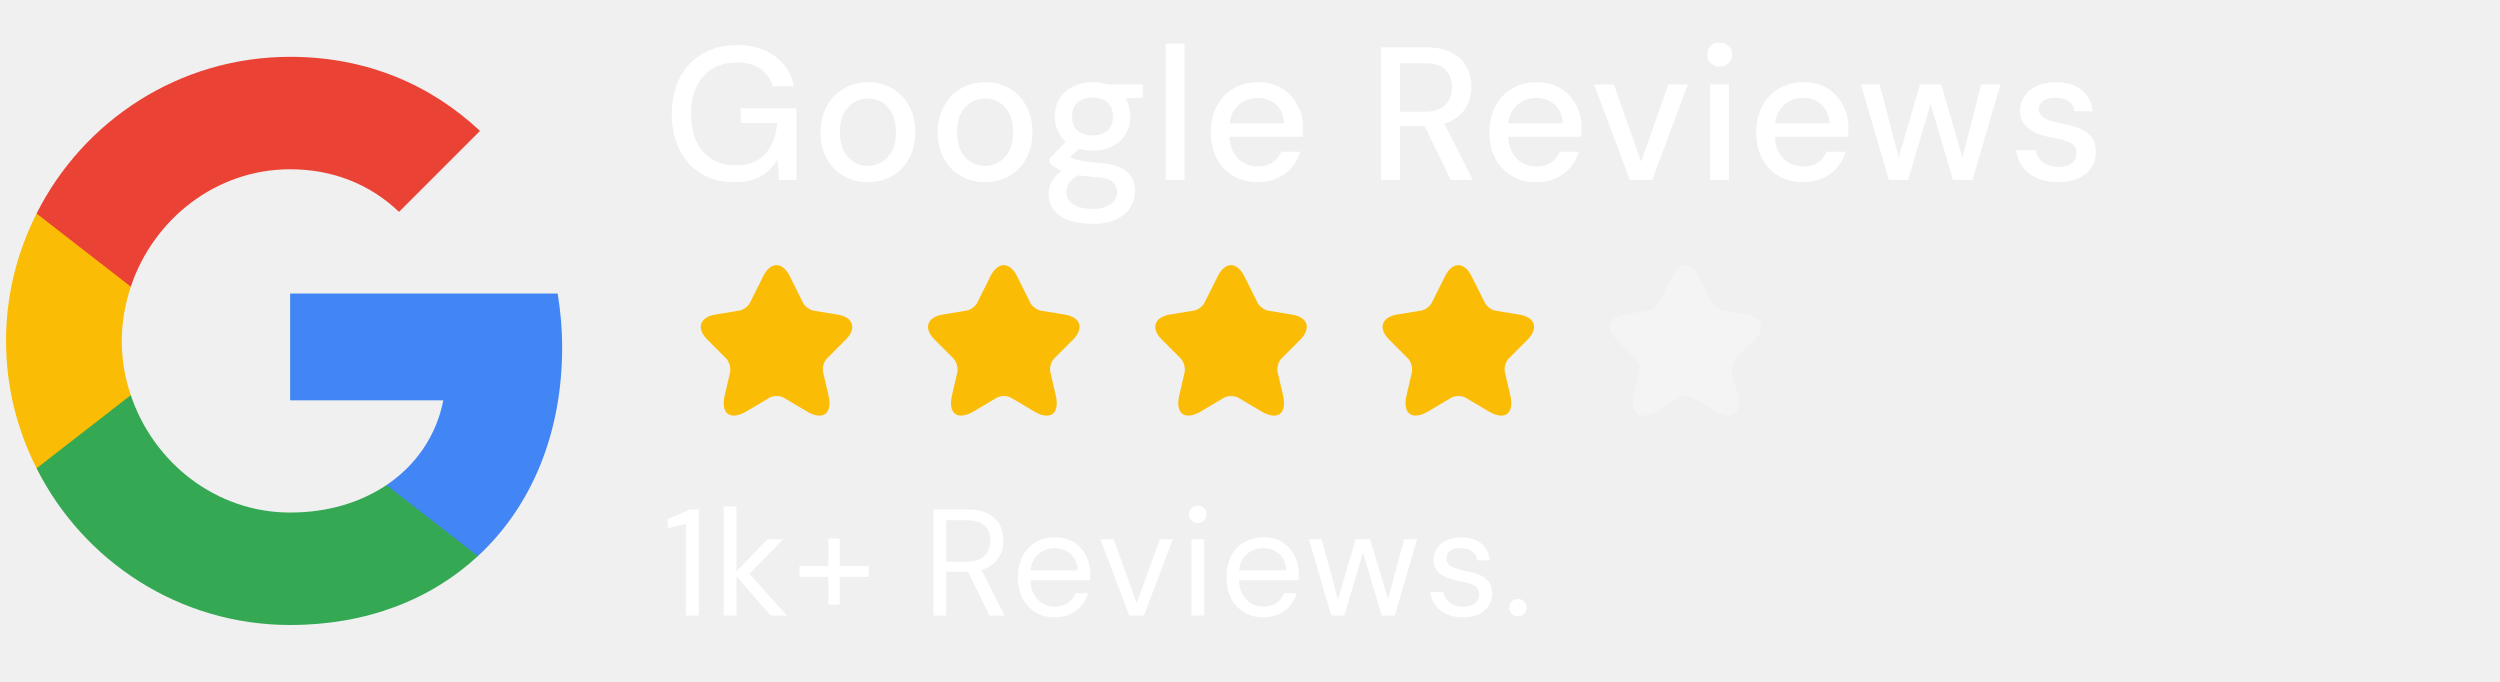
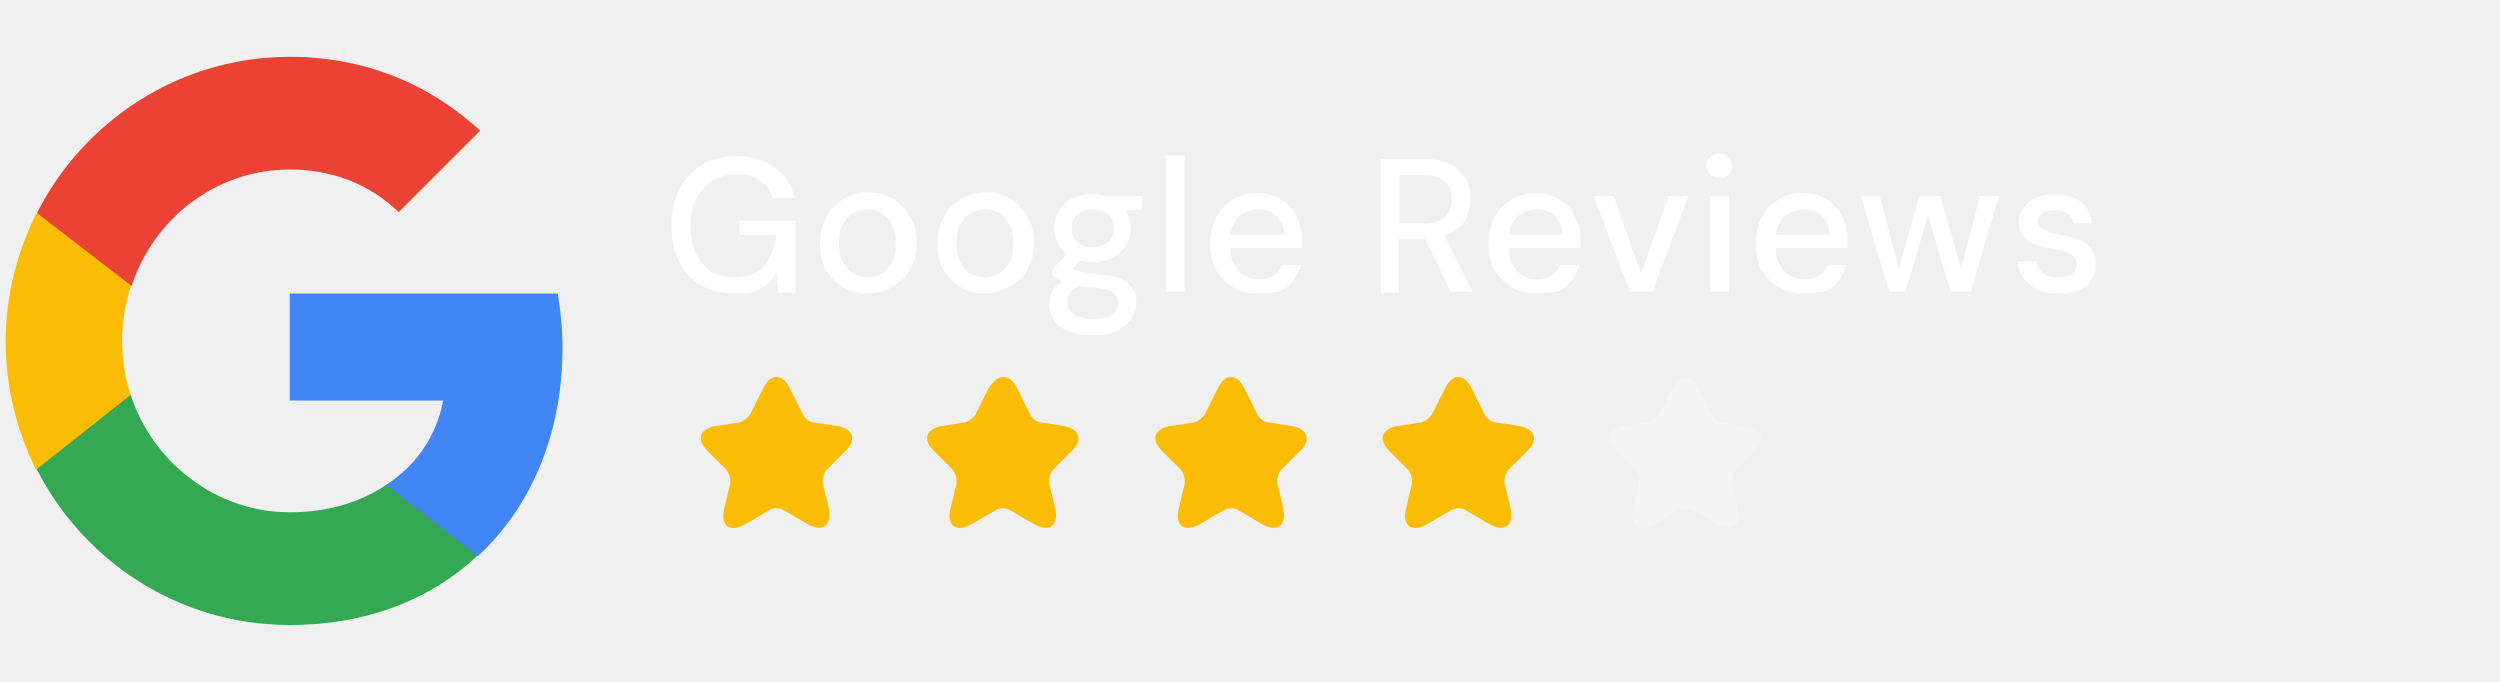
- <svg xmlns="http://www.w3.org/2000/svg" width="264" height="72" viewBox="0 0 264 72" fill="none">
-   <g clip-path="url(#clip0_10607_146)">
-     <path d="M59.363 36.675C59.363 34.7 59.188 32.825 58.888 31H30.638V42.275H46.813C46.088 45.975 43.963 49.1 40.813 51.225V58.725H50.463C56.113 53.5 59.363 45.8 59.363 36.675Z" fill="#4285F4" />
-     <path d="M30.638 66C38.738 66 45.513 63.3 50.463 58.725L40.813 51.225C38.113 53.025 34.688 54.125 30.638 54.125C22.813 54.125 16.188 48.85 13.813 41.725H3.863V49.45C8.788 59.25 18.913 66 30.638 66Z" fill="#34A853" />
-     <path d="M13.813 41.725C13.188 39.925 12.863 38 12.863 36C12.863 34 13.213 32.075 13.813 30.275V22.55H3.863C1.813 26.6 0.638 31.15 0.638 36C0.638 40.85 1.813 45.4 3.863 49.45L13.813 41.725Z" fill="#FBBC05" />
-     <path d="M30.638 17.875C35.063 17.875 39.013 19.4 42.138 22.375L50.688 13.825C45.513 8.975 38.738 6 30.638 6C18.913 6 8.788 12.75 3.863 22.55L13.813 30.275C16.188 23.15 22.813 17.875 30.638 17.875Z" fill="#EA4335" />
+ <svg xmlns="http://www.w3.org/2000/svg" xmlns:xlink="http://www.w3.org/1999/xlink" version="1.1" id="Layer_1" x="0px" y="0px" viewBox="0 0 264 72" style="enable-background:new 0 0 264 72;" xml:space="preserve">
+   <style type="text/css">
+ 	.st0{clip-path:url(#SVGID_2_);}
+ 	.st1{fill:#4285F4;}
+ 	.st2{fill:#34A853;}
+ 	.st3{fill:#FBBC05;}
+ 	.st4{fill:#EA4335;}
+ 	.st5{fill:#FFFFFF;}
+ 	.st6{opacity:0.3;fill:#FFFFFF;enable-background:new    ;}
+ </style>
+   <g>
+     <g>
+       <defs>
+         <rect id="SVGID_1_" y="6" width="60" height="60" />
+       </defs>
+       <clipPath id="SVGID_2_">
+         <use xlink:href="#SVGID_1_" style="overflow:visible;" />
+       </clipPath>
+       <g class="st0">
+         <path class="st1" d="M59.4,36.7c0-2-0.2-3.8-0.5-5.7H30.6v11.3h16.2c-0.7,3.7-2.8,6.8-6,8.9v7.5h9.7     C56.1,53.5,59.4,45.8,59.4,36.7z" />
+         <path class="st2" d="M30.6,66c8.1,0,14.9-2.7,19.8-7.3l-9.6-7.5c-2.7,1.8-6.1,2.9-10.2,2.9c-7.8,0-14.5-5.3-16.8-12.4h-10v7.7     C8.8,59.3,18.9,66,30.6,66z" />
+         <path class="st3" d="M13.8,41.7c-0.6-1.8-0.9-3.7-0.9-5.7s0.3-3.9,0.9-5.7v-7.7h-10c-2,4.1-3.2,8.6-3.2,13.5s1.2,9.4,3.2,13.5     L13.8,41.7z" />
+         <path class="st4" d="M30.6,17.9c4.4,0,8.4,1.5,11.5,4.5l8.6-8.6C45.5,9,38.7,6,30.6,6C18.9,6,8.8,12.8,3.9,22.5l10,7.7     C16.2,23.1,22.8,17.9,30.6,17.9z" />
+       </g>
+     </g>
+     <g>
+       <path class="st5" d="M77.5,31c-1.3,0-2.5-0.3-3.5-0.9c-1-0.6-1.8-1.4-2.3-2.5s-0.8-2.3-0.8-3.8c0-1.4,0.3-2.7,0.8-3.8    c0.6-1.1,1.4-1.9,2.4-2.6c1-0.6,2.3-0.9,3.7-0.9c1.6,0,2.9,0.4,4,1.2c1.1,0.8,1.8,1.8,2.1,3.2h-2.3c-0.2-0.8-0.6-1.4-1.3-1.8    c-0.6-0.5-1.5-0.7-2.5-0.7c-1,0-1.8,0.2-2.6,0.7c-0.7,0.4-1.3,1.1-1.7,1.9c-0.4,0.8-0.6,1.8-0.6,2.9c0,1.1,0.2,2.1,0.6,2.9    c0.4,0.8,0.9,1.4,1.6,1.9c0.7,0.4,1.5,0.6,2.4,0.6c1.4,0,2.5-0.4,3.2-1.2c0.7-0.8,1.1-1.9,1.3-3.3h-3.9v-1.5h5.9v7.6h-1.8    l-0.2-2.1c-0.3,0.5-0.7,1-1.1,1.3c-0.4,0.3-0.9,0.6-1.5,0.8C79,31,78.3,31,77.5,31z M91.6,31c-0.9,0-1.8-0.2-2.6-0.7    c-0.7-0.4-1.3-1.1-1.8-1.8c-0.4-0.8-0.6-1.7-0.6-2.8c0-1.1,0.2-2,0.7-2.8c0.4-0.8,1-1.4,1.8-1.9c0.8-0.4,1.6-0.7,2.6-0.7    c1,0,1.8,0.2,2.6,0.7c0.7,0.4,1.3,1.1,1.8,1.8c0.4,0.8,0.7,1.7,0.7,2.8s-0.2,2-0.7,2.8c-0.4,0.8-1,1.4-1.8,1.8    C93.5,30.8,92.6,31,91.6,31z M91.6,29.3c0.5,0,1-0.1,1.5-0.4c0.5-0.3,0.8-0.7,1.1-1.2c0.3-0.5,0.4-1.2,0.4-2c0-0.8-0.1-1.4-0.4-2    c-0.3-0.5-0.6-0.9-1.1-1.2c-0.4-0.3-0.9-0.4-1.5-0.4c-0.5,0-1,0.1-1.5,0.4c-0.5,0.3-0.8,0.7-1.1,1.2c-0.3,0.5-0.4,1.2-0.4,2    c0,0.8,0.1,1.4,0.4,2c0.3,0.5,0.6,0.9,1.1,1.2C90.6,29.2,91.1,29.3,91.6,29.3z M104,31c-0.9,0-1.8-0.2-2.6-0.7    c-0.7-0.4-1.3-1.1-1.8-1.8c-0.4-0.8-0.6-1.7-0.6-2.8c0-1.1,0.2-2,0.7-2.8c0.4-0.8,1-1.4,1.8-1.9c0.8-0.4,1.6-0.7,2.6-0.7    c1,0,1.8,0.2,2.6,0.7c0.7,0.4,1.3,1.1,1.8,1.8c0.4,0.8,0.7,1.7,0.7,2.8s-0.2,2-0.7,2.8c-0.4,0.8-1,1.4-1.8,1.8S105,31,104,31z     M104,29.3c0.5,0,1-0.1,1.5-0.4c0.5-0.3,0.8-0.7,1.1-1.2c0.3-0.5,0.4-1.2,0.4-2c0-0.8-0.1-1.4-0.4-2c-0.3-0.5-0.6-0.9-1.1-1.2    c-0.4-0.3-0.9-0.4-1.5-0.4c-0.5,0-1,0.1-1.5,0.4c-0.5,0.3-0.8,0.7-1.1,1.2c-0.3,0.5-0.4,1.2-0.4,2c0,0.8,0.1,1.4,0.4,2    c0.3,0.5,0.6,0.9,1.1,1.2C103,29.2,103.5,29.3,104,29.3z M115.4,35.4c-0.9,0-1.7-0.1-2.4-0.4c-0.7-0.2-1.3-0.6-1.6-1.1    c-0.4-0.5-0.6-1.1-0.6-1.8c0-0.4,0.1-0.7,0.2-1.1c0.2-0.4,0.4-0.7,0.8-1s0.8-0.6,1.5-0.9l1.1,0.9c-0.7,0.3-1.1,0.6-1.4,0.9    c-0.2,0.4-0.3,0.7-0.3,1c0,0.4,0.1,0.7,0.4,1c0.2,0.3,0.6,0.5,1,0.6c0.4,0.1,0.9,0.2,1.4,0.2c0.5,0,1-0.1,1.4-0.2    c0.4-0.1,0.7-0.4,0.9-0.6c0.2-0.3,0.3-0.6,0.3-0.9c0-0.4-0.2-0.8-0.5-1.1c-0.3-0.3-0.9-0.4-1.8-0.5c-0.8-0.1-1.4-0.1-1.9-0.2    c-0.5-0.1-1-0.2-1.3-0.3c-0.4-0.1-0.7-0.3-0.9-0.4c-0.2-0.2-0.4-0.3-0.6-0.5v-0.5l2-2.1l1.6,0.6l-2.2,2l0.4-0.9    c0.1,0.1,0.3,0.2,0.4,0.3c0.1,0.1,0.3,0.2,0.5,0.2c0.2,0.1,0.5,0.1,0.9,0.2c0.4,0.1,0.9,0.1,1.5,0.2c0.9,0.1,1.6,0.2,2.2,0.5    c0.6,0.3,1,0.6,1.2,1c0.3,0.4,0.4,0.9,0.4,1.5c0,0.6-0.2,1.1-0.5,1.6c-0.3,0.5-0.8,0.9-1.5,1.3C117.3,35.3,116.4,35.4,115.4,35.4z     M115.4,27.7c-0.9,0-1.6-0.2-2.2-0.5c-0.6-0.3-1-0.8-1.4-1.3c-0.3-0.5-0.5-1.2-0.5-1.8c0-0.7,0.2-1.3,0.5-1.8    c0.3-0.5,0.8-1,1.4-1.3c0.6-0.3,1.3-0.5,2.2-0.5c0.8,0,1.6,0.2,2.1,0.5c0.6,0.3,1.1,0.8,1.4,1.3c0.3,0.5,0.5,1.1,0.5,1.8    c0,0.7-0.2,1.3-0.5,1.8c-0.3,0.5-0.8,1-1.4,1.3C116.9,27.5,116.2,27.7,115.4,27.7z M115.4,26.1c0.7,0,1.2-0.2,1.6-0.5    c0.4-0.3,0.6-0.8,0.6-1.5c0-0.7-0.2-1.1-0.6-1.5c-0.4-0.3-0.9-0.5-1.6-0.5c-0.7,0-1.2,0.2-1.6,0.5c-0.4,0.3-0.6,0.8-0.6,1.5    c0,0.7,0.2,1.2,0.6,1.5C114.2,25.9,114.7,26.1,115.4,26.1z M117,22.3l-0.5-1.6h4.1v1.4L117,22.3z M123.1,30.8V16.4h2v14.4H123.1z     M132.8,31c-1,0-1.8-0.2-2.6-0.7c-0.7-0.4-1.3-1.1-1.8-1.8c-0.4-0.8-0.6-1.7-0.6-2.7c0-1.1,0.2-2,0.6-2.8c0.4-0.8,1-1.4,1.8-1.9    c0.7-0.5,1.6-0.7,2.6-0.7c1,0,1.8,0.2,2.5,0.7c0.7,0.4,1.3,1,1.6,1.8c0.4,0.7,0.6,1.5,0.6,2.4c0,0.1,0,0.3,0,0.4    c0,0.1,0,0.3,0,0.5h-8.2v-1.4h6.3c0-0.8-0.3-1.5-0.8-2c-0.5-0.5-1.2-0.7-1.9-0.7c-0.5,0-1,0.1-1.5,0.4c-0.5,0.2-0.8,0.6-1.1,1.1    c-0.3,0.5-0.4,1.1-0.4,1.8v0.6c0,0.7,0.1,1.4,0.4,1.9c0.3,0.5,0.6,0.9,1.1,1.2c0.5,0.3,0.9,0.4,1.5,0.4c0.6,0,1.2-0.1,1.6-0.4    c0.4-0.3,0.7-0.7,0.9-1.1h2c-0.2,0.6-0.5,1.2-0.9,1.7c-0.4,0.5-0.9,0.9-1.5,1.1C134.3,30.9,133.6,31,132.8,31z M145.8,30.8v-14    h4.7c1.1,0,2,0.2,2.7,0.6c0.7,0.4,1.2,0.9,1.6,1.5c0.3,0.6,0.5,1.3,0.5,2.1c0,0.7-0.2,1.4-0.5,2.1c-0.3,0.6-0.9,1.1-1.6,1.5    c-0.7,0.4-1.6,0.6-2.8,0.6h-2.7v5.7H145.8z M153.2,30.8l-3-6.2h2.2l3.1,6.2H153.2z M147.8,23.6h2.6c1,0,1.7-0.2,2.2-0.7    c0.5-0.5,0.7-1.1,0.7-1.9c0-0.8-0.2-1.4-0.7-1.8c-0.5-0.5-1.2-0.7-2.2-0.7h-2.6V23.6z M162.2,31c-1,0-1.8-0.2-2.6-0.7    c-0.7-0.4-1.3-1.1-1.8-1.8c-0.4-0.8-0.6-1.7-0.6-2.7c0-1.1,0.2-2,0.6-2.8c0.4-0.8,1-1.4,1.8-1.9c0.7-0.5,1.6-0.7,2.6-0.7    c1,0,1.8,0.2,2.5,0.7c0.7,0.4,1.3,1,1.6,1.8c0.4,0.7,0.6,1.5,0.6,2.4c0,0.1,0,0.3,0,0.4c0,0.1,0,0.3,0,0.5h-8.2v-1.4h6.3    c0-0.8-0.3-1.5-0.8-2c-0.5-0.5-1.2-0.7-1.9-0.7c-0.5,0-1,0.1-1.5,0.4c-0.5,0.2-0.8,0.6-1.1,1.1c-0.3,0.5-0.4,1.1-0.4,1.8v0.6    c0,0.7,0.1,1.4,0.4,1.9c0.3,0.5,0.6,0.9,1.1,1.2c0.5,0.3,0.9,0.4,1.5,0.4c0.6,0,1.2-0.1,1.6-0.4c0.4-0.3,0.7-0.7,0.9-1.1h2    c-0.2,0.6-0.5,1.2-0.9,1.7c-0.4,0.5-0.9,0.9-1.5,1.1C163.7,30.9,163,31,162.2,31z M172.1,30.8l-3.8-10.1h2.1l2.9,8.2l2.9-8.2h2.1    l-3.8,10.1H172.1z M180.6,30.8V20.7h2v10.1H180.6z M181.6,18.8c-0.4,0-0.7-0.1-1-0.4c-0.2-0.2-0.4-0.5-0.4-0.9    c0-0.4,0.1-0.7,0.4-0.9c0.3-0.2,0.6-0.4,1-0.4c0.4,0,0.7,0.1,0.9,0.4c0.3,0.2,0.4,0.5,0.4,0.9c0,0.4-0.1,0.7-0.4,0.9    C182.3,18.7,182,18.8,181.6,18.8z M190.4,31c-1,0-1.8-0.2-2.6-0.7c-0.7-0.4-1.3-1.1-1.8-1.8c-0.4-0.8-0.6-1.7-0.6-2.7    c0-1.1,0.2-2,0.6-2.8c0.4-0.8,1-1.4,1.8-1.9c0.7-0.5,1.6-0.7,2.6-0.7s1.8,0.2,2.5,0.7c0.7,0.4,1.3,1,1.6,1.8    c0.4,0.7,0.6,1.5,0.6,2.4c0,0.1,0,0.3,0,0.4c0,0.1,0,0.3,0,0.5h-8.2v-1.4h6.3c0-0.8-0.3-1.5-0.8-2c-0.5-0.5-1.2-0.7-1.9-0.7    c-0.5,0-1,0.1-1.5,0.4c-0.5,0.2-0.8,0.6-1.1,1.1c-0.3,0.5-0.4,1.1-0.4,1.8v0.6c0,0.7,0.1,1.4,0.4,1.9c0.3,0.5,0.6,0.9,1.1,1.2    c0.5,0.3,0.9,0.4,1.5,0.4c0.6,0,1.2-0.1,1.6-0.4c0.4-0.3,0.7-0.7,0.9-1.1h2c-0.2,0.6-0.5,1.2-0.9,1.7c-0.4,0.5-0.9,0.9-1.5,1.1    C191.9,30.9,191.2,31,190.4,31z M199.5,30.8l-3-10.1h2l2.2,8.4l-0.4,0l2.4-8.4h2.2l2.4,8.4l-0.4,0l2.2-8.4h2l-3,10.1h-2.1    l-2.6-8.7h0.4l-2.6,8.7H199.5z M217.4,31c-0.9,0-1.6-0.1-2.2-0.4c-0.6-0.3-1.1-0.7-1.5-1.2c-0.4-0.5-0.6-1.1-0.7-1.8h2    c0.1,0.3,0.2,0.6,0.4,0.9c0.2,0.3,0.5,0.5,0.8,0.6c0.3,0.2,0.8,0.2,1.2,0.2c0.4,0,0.8-0.1,1.1-0.2c0.3-0.1,0.5-0.3,0.6-0.5    c0.1-0.2,0.2-0.5,0.2-0.7c0-0.4-0.1-0.7-0.3-0.8c-0.2-0.2-0.4-0.4-0.8-0.5c-0.3-0.1-0.8-0.2-1.3-0.3c-0.5-0.1-0.9-0.2-1.4-0.3    c-0.4-0.1-0.8-0.3-1.2-0.5c-0.3-0.2-0.6-0.5-0.8-0.8c-0.2-0.3-0.3-0.7-0.3-1.2c0-0.6,0.2-1.1,0.5-1.5c0.3-0.5,0.7-0.8,1.3-1.1    c0.6-0.3,1.2-0.4,2-0.4c1.1,0,2,0.3,2.7,0.8c0.7,0.5,1.1,1.3,1.2,2.3h-1.9c-0.1-0.5-0.3-0.8-0.6-1c-0.3-0.3-0.8-0.4-1.4-0.4    c-0.6,0-1,0.1-1.3,0.3c-0.3,0.2-0.5,0.5-0.5,0.9c0,0.2,0.1,0.5,0.3,0.6c0.2,0.2,0.4,0.3,0.8,0.5c0.3,0.1,0.8,0.2,1.3,0.3    c0.7,0.1,1.3,0.3,1.9,0.5c0.6,0.2,1,0.5,1.3,0.9c0.3,0.4,0.5,0.9,0.5,1.7c0,0.6-0.1,1.2-0.5,1.7c-0.3,0.5-0.8,0.9-1.4,1.1    C218.9,30.9,218.2,31,217.4,31z" />
+       <path class="st3" d="M83.4,41l1.4,2.8c0.2,0.4,0.7,0.8,1.1,0.8l2.6,0.4c1.6,0.3,2,1.5,0.8,2.6l-2,2c-0.3,0.3-0.5,1-0.4,1.5    l0.6,2.5c0.4,1.9-0.6,2.7-2.3,1.7l-2.4-1.4c-0.4-0.3-1.2-0.3-1.6,0l-2.4,1.4c-1.7,1-2.8,0.3-2.3-1.7l0.6-2.5    c0.1-0.5-0.1-1.1-0.4-1.5l-2-2c-1.2-1.2-0.8-2.3,0.8-2.6l2.6-0.4c0.4-0.1,0.9-0.5,1.1-0.8l1.4-2.8C81.4,39.4,82.6,39.4,83.4,41z" />
+       <path class="st3" d="M107.4,41l1.4,2.8c0.2,0.4,0.7,0.8,1.1,0.8l2.5,0.4c1.6,0.3,2,1.5,0.8,2.6l-2,2c-0.3,0.3-0.5,1-0.4,1.5    l0.6,2.5c0.5,1.9-0.6,2.7-2.3,1.7l-2.4-1.4c-0.4-0.3-1.2-0.3-1.6,0l-2.4,1.4c-1.7,1-2.8,0.3-2.3-1.7l0.6-2.5    c0.1-0.5-0.1-1.1-0.4-1.5l-2-2c-1.2-1.2-0.8-2.3,0.8-2.6l2.5-0.4c0.4-0.1,0.9-0.5,1.1-0.8l1.4-2.8C105.4,39.4,106.6,39.4,107.4,41    z" />
+       <path class="st3" d="M131.4,41l1.4,2.8c0.2,0.4,0.7,0.8,1.1,0.8l2.6,0.4c1.6,0.3,2,1.5,0.8,2.6l-2,2c-0.3,0.3-0.5,1-0.4,1.5    l0.6,2.5c0.4,1.9-0.6,2.7-2.3,1.7l-2.4-1.4c-0.4-0.3-1.1-0.3-1.6,0l-2.4,1.4c-1.7,1-2.8,0.3-2.3-1.7l0.6-2.5    c0.1-0.5-0.1-1.1-0.4-1.5l-2-2c-1.2-1.2-0.8-2.3,0.8-2.6l2.6-0.4c0.4-0.1,0.9-0.5,1.1-0.8l1.4-2.8C129.4,39.4,130.6,39.4,131.4,41    z" />
+       <path class="st3" d="M155.4,41l1.4,2.8c0.2,0.4,0.7,0.8,1.1,0.8l2.6,0.4c1.6,0.3,2,1.5,0.8,2.6l-2,2c-0.3,0.3-0.5,1-0.4,1.5    l0.6,2.5c0.4,1.9-0.6,2.7-2.3,1.7l-2.4-1.4c-0.4-0.3-1.1-0.3-1.6,0l-2.4,1.4c-1.7,1-2.8,0.3-2.3-1.7l0.6-2.5    c0.1-0.5-0.1-1.1-0.4-1.5l-2-2c-1.2-1.2-0.8-2.3,0.8-2.6l2.6-0.4c0.4-0.1,0.9-0.5,1.1-0.8l1.4-2.8C153.4,39.4,154.6,39.4,155.4,41    z" />
+       <path class="st6" d="M179.4,41l1.4,2.8c0.2,0.4,0.7,0.8,1.1,0.8l2.6,0.4c1.6,0.3,2,1.5,0.8,2.6l-2,2c-0.3,0.3-0.5,1-0.4,1.5    l0.6,2.5c0.4,1.9-0.6,2.7-2.3,1.7l-2.4-1.4c-0.4-0.3-1.1-0.3-1.6,0l-2.4,1.4c-1.7,1-2.8,0.3-2.3-1.7l0.6-2.5    c0.1-0.5-0.1-1.1-0.4-1.5l-2-2c-1.2-1.2-0.8-2.3,0.8-2.6l2.6-0.4c0.4-0.1,0.9-0.5,1.1-0.8l1.4-2.8C177.4,39.4,178.6,39.4,179.4,41    z" />
+     </g>
  </g>
-   <path d="M77.52 19.24C76.2 19.24 75.047 18.94 74.06 18.34C73.073 17.74 72.307 16.9 71.76 15.82C71.213 14.74 70.94 13.48 70.94 12.04C70.94 10.613 71.213 9.353 71.76 8.26C72.32 7.167 73.113 6.313 74.14 5.7C75.18 5.073 76.407 4.76 77.82 4.76C79.407 4.76 80.733 5.147 81.8 5.92C82.867 6.68 83.553 7.74 83.86 9.1H81.58C81.38 8.327 80.96 7.72 80.32 7.28C79.68 6.827 78.84 6.6 77.8 6.6C76.813 6.6 75.953 6.82 75.22 7.26C74.5 7.7 73.947 8.327 73.56 9.14C73.173 9.953 72.98 10.92 72.98 12.04C72.98 13.173 73.173 14.147 73.56 14.96C73.947 15.773 74.493 16.393 75.2 16.82C75.907 17.247 76.72 17.46 77.64 17.46C79.053 17.46 80.113 17.053 80.82 16.24C81.54 15.427 81.96 14.34 82.08 12.98H78.22V11.44H84.1V19H82.28L82.1 16.86C81.78 17.38 81.407 17.82 80.98 18.18C80.567 18.527 80.08 18.793 79.52 18.98C78.96 19.153 78.293 19.24 77.52 19.24ZM91.633 19.24C90.687 19.24 89.833 19.02 89.073 18.58C88.327 18.14 87.733 17.527 87.293 16.74C86.867 15.94 86.653 15.02 86.653 13.98C86.653 12.913 86.873 11.987 87.313 11.2C87.753 10.4 88.353 9.78 89.113 9.34C89.873 8.9 90.727 8.68 91.673 8.68C92.633 8.68 93.487 8.9 94.233 9.34C94.98 9.78 95.567 10.393 95.993 11.18C96.433 11.967 96.653 12.893 96.653 13.96C96.653 15.027 96.433 15.953 95.993 16.74C95.567 17.527 94.973 18.14 94.213 18.58C93.453 19.02 92.593 19.24 91.633 19.24ZM91.633 17.52C92.18 17.52 92.673 17.387 93.113 17.12C93.567 16.853 93.927 16.46 94.193 15.94C94.473 15.407 94.613 14.747 94.613 13.96C94.613 13.173 94.48 12.52 94.213 12C93.947 11.467 93.587 11.067 93.133 10.8C92.693 10.533 92.207 10.4 91.673 10.4C91.14 10.4 90.647 10.533 90.193 10.8C89.74 11.067 89.373 11.467 89.093 12C88.827 12.52 88.693 13.173 88.693 13.96C88.693 14.747 88.827 15.407 89.093 15.94C89.373 16.46 89.733 16.853 90.173 17.12C90.627 17.387 91.113 17.52 91.633 17.52ZM104.006 19.24C103.059 19.24 102.206 19.02 101.446 18.58C100.699 18.14 100.106 17.527 99.666 16.74C99.239 15.94 99.026 15.02 99.026 13.98C99.026 12.913 99.246 11.987 99.686 11.2C100.126 10.4 100.726 9.78 101.486 9.34C102.246 8.9 103.099 8.68 104.046 8.68C105.006 8.68 105.859 8.9 106.606 9.34C107.353 9.78 107.939 10.393 108.366 11.18C108.806 11.967 109.026 12.893 109.026 13.96C109.026 15.027 108.806 15.953 108.366 16.74C107.939 17.527 107.346 18.14 106.586 18.58C105.826 19.02 104.966 19.24 104.006 19.24ZM104.006 17.52C104.553 17.52 105.046 17.387 105.486 17.12C105.939 16.853 106.299 16.46 106.566 15.94C106.846 15.407 106.986 14.747 106.986 13.96C106.986 13.173 106.853 12.52 106.586 12C106.319 11.467 105.959 11.067 105.506 10.8C105.066 10.533 104.579 10.4 104.046 10.4C103.513 10.4 103.019 10.533 102.566 10.8C102.113 11.067 101.746 11.467 101.466 12C101.199 12.52 101.066 13.173 101.066 13.96C101.066 14.747 101.199 15.407 101.466 15.94C101.746 16.46 102.106 16.853 102.546 17.12C102.999 17.387 103.486 17.52 104.006 17.52ZM115.39 23.64C114.47 23.64 113.657 23.52 112.95 23.28C112.244 23.053 111.697 22.7 111.31 22.22C110.924 21.74 110.73 21.153 110.73 20.46C110.73 20.1 110.81 19.733 110.97 19.36C111.13 19 111.39 18.653 111.75 18.32C112.11 17.987 112.597 17.687 113.21 17.42L114.33 18.32C113.65 18.573 113.19 18.873 112.95 19.22C112.724 19.58 112.61 19.927 112.61 20.26C112.61 20.66 112.73 20.993 112.97 21.26C113.21 21.527 113.537 21.727 113.95 21.86C114.377 21.993 114.857 22.06 115.39 22.06C115.91 22.06 116.364 21.987 116.75 21.84C117.137 21.693 117.437 21.487 117.65 21.22C117.864 20.953 117.97 20.64 117.97 20.28C117.97 19.853 117.81 19.493 117.49 19.2C117.17 18.92 116.557 18.753 115.65 18.7C114.89 18.647 114.244 18.573 113.71 18.48C113.19 18.387 112.744 18.273 112.37 18.14C112.01 18.007 111.704 17.86 111.45 17.7C111.21 17.54 111.004 17.373 110.83 17.2V16.74L112.83 14.68L114.45 15.24L112.27 17.26L112.69 16.36C112.837 16.453 112.977 16.547 113.11 16.64C113.244 16.72 113.424 16.793 113.65 16.86C113.877 16.927 114.184 16.987 114.57 17.04C114.957 17.093 115.464 17.147 116.09 17.2C116.997 17.267 117.724 17.427 118.27 17.68C118.83 17.933 119.237 18.273 119.49 18.7C119.744 19.127 119.87 19.633 119.87 20.22C119.87 20.793 119.71 21.34 119.39 21.86C119.084 22.38 118.597 22.807 117.93 23.14C117.277 23.473 116.43 23.64 115.39 23.64ZM115.39 15.9C114.537 15.9 113.81 15.74 113.21 15.42C112.624 15.1 112.17 14.667 111.85 14.12C111.544 13.573 111.39 12.967 111.39 12.3C111.39 11.62 111.544 11.013 111.85 10.48C112.17 9.933 112.63 9.5 113.23 9.18C113.83 8.847 114.55 8.68 115.39 8.68C116.23 8.68 116.944 8.847 117.53 9.18C118.13 9.5 118.584 9.933 118.89 10.48C119.21 11.013 119.37 11.62 119.37 12.3C119.37 12.967 119.21 13.573 118.89 14.12C118.584 14.667 118.13 15.1 117.53 15.42C116.944 15.74 116.23 15.9 115.39 15.9ZM115.39 14.3C116.044 14.3 116.564 14.133 116.95 13.8C117.337 13.453 117.53 12.953 117.53 12.3C117.53 11.647 117.337 11.153 116.95 10.82C116.564 10.473 116.044 10.3 115.39 10.3C114.737 10.3 114.21 10.473 113.81 10.82C113.41 11.153 113.21 11.647 113.21 12.3C113.21 12.953 113.41 13.453 113.81 13.8C114.21 14.133 114.737 14.3 115.39 14.3ZM117.03 10.5L116.55 8.92H120.69V10.3L117.03 10.5ZM123.097 19V4.6H125.097V19H123.097ZM132.803 19.24C131.843 19.24 130.989 19.02 130.243 18.58C129.496 18.14 128.909 17.527 128.483 16.74C128.069 15.953 127.863 15.04 127.863 14C127.863 12.933 128.069 12.007 128.483 11.22C128.909 10.42 129.496 9.8 130.243 9.36C130.989 8.907 131.856 8.68 132.843 8.68C133.829 8.68 134.676 8.9 135.383 9.34C136.089 9.78 136.636 10.367 137.023 11.1C137.409 11.82 137.603 12.62 137.603 13.5C137.603 13.633 137.596 13.78 137.583 13.94C137.583 14.087 137.576 14.253 137.563 14.44H129.323V13.02H135.603C135.563 12.18 135.283 11.527 134.763 11.06C134.243 10.58 133.596 10.34 132.823 10.34C132.276 10.34 131.776 10.467 131.323 10.72C130.869 10.96 130.503 11.32 130.223 11.8C129.956 12.267 129.823 12.86 129.823 13.58V14.14C129.823 14.887 129.956 15.52 130.223 16.04C130.503 16.547 130.869 16.933 131.323 17.2C131.776 17.453 132.269 17.58 132.803 17.58C133.443 17.58 133.969 17.44 134.383 17.16C134.796 16.88 135.103 16.5 135.303 16.02H137.303C137.129 16.633 136.836 17.187 136.423 17.68C136.009 18.16 135.496 18.54 134.883 18.82C134.283 19.1 133.589 19.24 132.803 19.24ZM145.842 19V5H150.582C151.689 5 152.595 5.187 153.302 5.56C154.009 5.933 154.529 6.433 154.862 7.06C155.209 7.673 155.382 8.373 155.382 9.16C155.382 9.907 155.209 10.6 154.862 11.24C154.529 11.867 154.002 12.373 153.282 12.76C152.562 13.133 151.642 13.32 150.522 13.32H147.842V19H145.842ZM153.202 19L150.182 12.78H152.382L155.522 19H153.202ZM147.842 11.8H150.442C151.429 11.8 152.155 11.56 152.622 11.08C153.089 10.587 153.322 9.96 153.322 9.2C153.322 8.427 153.095 7.813 152.642 7.36C152.189 6.907 151.455 6.68 150.442 6.68H147.842V11.8ZM162.225 19.24C161.265 19.24 160.412 19.02 159.665 18.58C158.919 18.14 158.332 17.527 157.905 16.74C157.492 15.953 157.285 15.04 157.285 14C157.285 12.933 157.492 12.007 157.905 11.22C158.332 10.42 158.919 9.8 159.665 9.36C160.412 8.907 161.279 8.68 162.265 8.68C163.252 8.68 164.099 8.9 164.805 9.34C165.512 9.78 166.059 10.367 166.445 11.1C166.832 11.82 167.025 12.62 167.025 13.5C167.025 13.633 167.019 13.78 167.005 13.94C167.005 14.087 166.999 14.253 166.985 14.44H158.745V13.02H165.025C164.985 12.18 164.705 11.527 164.185 11.06C163.665 10.58 163.019 10.34 162.245 10.34C161.699 10.34 161.199 10.467 160.745 10.72C160.292 10.96 159.925 11.32 159.645 11.8C159.379 12.267 159.245 12.86 159.245 13.58V14.14C159.245 14.887 159.379 15.52 159.645 16.04C159.925 16.547 160.292 16.933 160.745 17.2C161.199 17.453 161.692 17.58 162.225 17.58C162.865 17.58 163.392 17.44 163.805 17.16C164.219 16.88 164.525 16.5 164.725 16.02H166.725C166.552 16.633 166.259 17.187 165.845 17.68C165.432 18.16 164.919 18.54 164.305 18.82C163.705 19.1 163.012 19.24 162.225 19.24ZM172.117 19L168.337 8.92H170.437L173.297 17.08L176.177 8.92H178.237L174.477 19H172.117ZM180.578 19V8.92H182.578V19H180.578ZM181.598 7.02C181.211 7.02 180.891 6.9 180.638 6.66C180.398 6.42 180.278 6.113 180.278 5.74C180.278 5.38 180.398 5.087 180.638 4.86C180.891 4.62 181.211 4.5 181.598 4.5C181.971 4.5 182.285 4.62 182.538 4.86C182.791 5.087 182.918 5.38 182.918 5.74C182.918 6.113 182.791 6.42 182.538 6.66C182.285 6.9 181.971 7.02 181.598 7.02ZM190.398 19.24C189.438 19.24 188.585 19.02 187.838 18.58C187.091 18.14 186.505 17.527 186.078 16.74C185.665 15.953 185.458 15.04 185.458 14C185.458 12.933 185.665 12.007 186.078 11.22C186.505 10.42 187.091 9.8 187.838 9.36C188.585 8.907 189.451 8.68 190.438 8.68C191.425 8.68 192.271 8.9 192.978 9.34C193.685 9.78 194.231 10.367 194.618 11.1C195.005 11.82 195.198 12.62 195.198 13.5C195.198 13.633 195.191 13.78 195.178 13.94C195.178 14.087 195.171 14.253 195.158 14.44H186.918V13.02H193.198C193.158 12.18 192.878 11.527 192.358 11.06C191.838 10.58 191.191 10.34 190.418 10.34C189.871 10.34 189.371 10.467 188.918 10.72C188.465 10.96 188.098 11.32 187.818 11.8C187.551 12.267 187.418 12.86 187.418 13.58V14.14C187.418 14.887 187.551 15.52 187.818 16.04C188.098 16.547 188.465 16.933 188.918 17.2C189.371 17.453 189.865 17.58 190.398 17.58C191.038 17.58 191.565 17.44 191.978 17.16C192.391 16.88 192.698 16.5 192.898 16.02H194.898C194.725 16.633 194.431 17.187 194.018 17.68C193.605 18.16 193.091 18.54 192.478 18.82C191.878 19.1 191.185 19.24 190.398 19.24ZM199.47 19L196.51 8.92H198.49L200.69 17.32L200.31 17.3L202.75 8.92H204.99L207.43 17.3L207.05 17.32L209.23 8.92H211.25L208.29 19H206.23L203.67 10.26H204.07L201.51 19H199.47ZM217.355 19.24C216.501 19.24 215.755 19.1 215.115 18.82C214.475 18.54 213.968 18.147 213.595 17.64C213.221 17.133 212.995 16.54 212.915 15.86H214.955C215.021 16.18 215.148 16.473 215.335 16.74C215.535 17.007 215.801 17.22 216.135 17.38C216.481 17.54 216.888 17.62 217.355 17.62C217.795 17.62 218.155 17.56 218.435 17.44C218.728 17.307 218.941 17.133 219.075 16.92C219.208 16.693 219.275 16.453 219.275 16.2C219.275 15.827 219.181 15.547 218.995 15.36C218.821 15.16 218.555 15.007 218.195 14.9C217.848 14.78 217.428 14.673 216.935 14.58C216.468 14.5 216.015 14.393 215.575 14.26C215.148 14.113 214.761 13.933 214.415 13.72C214.081 13.507 213.815 13.24 213.615 12.92C213.415 12.587 213.315 12.18 213.315 11.7C213.315 11.127 213.468 10.613 213.775 10.16C214.081 9.693 214.515 9.333 215.075 9.08C215.648 8.813 216.321 8.68 217.095 8.68C218.215 8.68 219.115 8.947 219.795 9.48C220.475 10.013 220.875 10.767 220.995 11.74H219.055C219.001 11.287 218.801 10.94 218.455 10.7C218.108 10.447 217.648 10.32 217.075 10.32C216.501 10.32 216.061 10.433 215.755 10.66C215.448 10.887 215.295 11.187 215.295 11.56C215.295 11.8 215.381 12.013 215.555 12.2C215.728 12.387 215.981 12.547 216.315 12.68C216.661 12.8 217.081 12.913 217.575 13.02C218.281 13.153 218.915 13.32 219.475 13.52C220.035 13.72 220.481 14.013 220.815 14.4C221.148 14.787 221.315 15.34 221.315 16.06C221.328 16.687 221.168 17.24 220.835 17.72C220.515 18.2 220.055 18.573 219.455 18.84C218.868 19.107 218.168 19.24 217.355 19.24Z" fill="white" />
-   <path d="M72.432 65V55.304L70.512 55.784V54.824L72.88 53.8H73.792V65H72.432ZM81.384 65L77.544 60.584L81.048 56.936H82.696L78.68 61.064L78.696 60.104L83.096 65H81.384ZM76.424 65V53.48H77.768V65H76.424ZM87.479 63.848V56.872H88.679V63.848H87.479ZM84.423 60.92V59.784H91.735V60.92H84.423ZM98.574 65V53.8H102.19C103.064 53.8 103.779 53.949 104.334 54.248C104.888 54.536 105.299 54.925 105.566 55.416C105.832 55.907 105.966 56.461 105.966 57.08C105.966 57.677 105.827 58.227 105.55 58.728C105.283 59.229 104.867 59.629 104.302 59.928C103.736 60.227 103.011 60.376 102.126 60.376H99.918V65H98.574ZM104.494 65L102.03 59.992H103.534L106.078 65H104.494ZM99.918 59.32H102.094C102.947 59.32 103.571 59.112 103.966 58.696C104.371 58.28 104.574 57.747 104.574 57.096C104.574 56.435 104.376 55.912 103.982 55.528C103.598 55.133 102.963 54.936 102.078 54.936H99.918V59.32ZM111.365 65.192C110.619 65.192 109.952 65.016 109.365 64.664C108.779 64.312 108.32 63.821 107.989 63.192C107.659 62.552 107.493 61.811 107.493 60.968C107.493 60.115 107.653 59.373 107.973 58.744C108.304 58.115 108.763 57.624 109.349 57.272C109.947 56.92 110.629 56.744 111.397 56.744C112.187 56.744 112.859 56.92 113.413 57.272C113.968 57.624 114.389 58.088 114.677 58.664C114.976 59.229 115.125 59.853 115.125 60.536C115.125 60.643 115.125 60.755 115.125 60.872C115.125 60.989 115.12 61.123 115.109 61.272H108.501V60.232H113.797C113.765 59.496 113.52 58.92 113.061 58.504C112.613 58.088 112.048 57.88 111.365 57.88C110.917 57.88 110.496 57.987 110.101 58.2C109.707 58.403 109.392 58.707 109.157 59.112C108.923 59.507 108.805 60.003 108.805 60.6V61.048C108.805 61.709 108.923 62.264 109.157 62.712C109.403 63.16 109.717 63.496 110.101 63.72C110.496 63.944 110.917 64.056 111.365 64.056C111.931 64.056 112.395 63.933 112.757 63.688C113.131 63.432 113.403 63.085 113.573 62.648H114.901C114.763 63.139 114.533 63.576 114.213 63.96C113.893 64.333 113.493 64.632 113.013 64.856C112.544 65.08 111.995 65.192 111.365 65.192ZM119.251 65L116.195 56.936H117.603L120.035 63.704L122.483 56.936H123.859L120.803 65H119.251ZM125.816 65V56.936H127.16V65H125.816ZM126.488 55.224C126.221 55.224 125.997 55.139 125.816 54.968C125.645 54.787 125.56 54.563 125.56 54.296C125.56 54.029 125.645 53.816 125.816 53.656C125.997 53.485 126.221 53.4 126.488 53.4C126.744 53.4 126.963 53.485 127.144 53.656C127.325 53.816 127.416 54.029 127.416 54.296C127.416 54.563 127.325 54.787 127.144 54.968C126.963 55.139 126.744 55.224 126.488 55.224ZM133.388 65.192C132.641 65.192 131.975 65.016 131.388 64.664C130.801 64.312 130.343 63.821 130.012 63.192C129.681 62.552 129.516 61.811 129.516 60.968C129.516 60.115 129.676 59.373 129.996 58.744C130.327 58.115 130.785 57.624 131.372 57.272C131.969 56.92 132.652 56.744 133.42 56.744C134.209 56.744 134.881 56.92 135.436 57.272C135.991 57.624 136.412 58.088 136.7 58.664C136.999 59.229 137.148 59.853 137.148 60.536C137.148 60.643 137.148 60.755 137.148 60.872C137.148 60.989 137.143 61.123 137.132 61.272H130.524V60.232H135.82C135.788 59.496 135.543 58.92 135.084 58.504C134.636 58.088 134.071 57.88 133.388 57.88C132.94 57.88 132.519 57.987 132.124 58.2C131.729 58.403 131.415 58.707 131.18 59.112C130.945 59.507 130.828 60.003 130.828 60.6V61.048C130.828 61.709 130.945 62.264 131.18 62.712C131.425 63.16 131.74 63.496 132.124 63.72C132.519 63.944 132.94 64.056 133.388 64.056C133.953 64.056 134.417 63.933 134.78 63.688C135.153 63.432 135.425 63.085 135.596 62.648H136.924C136.785 63.139 136.556 63.576 136.236 63.96C135.916 64.333 135.516 64.632 135.036 64.856C134.567 65.08 134.017 65.192 133.388 65.192ZM140.585 65L138.217 56.936H139.561L141.401 63.736H141.161L143.161 56.936H144.681L146.713 63.72L146.457 63.736L148.281 56.936H149.641L147.289 65H145.913L143.801 57.896H144.073L141.961 65H140.585ZM154.516 65.192C153.855 65.192 153.274 65.08 152.772 64.856C152.271 64.632 151.871 64.323 151.572 63.928C151.284 63.523 151.108 63.048 151.044 62.504H152.42C152.474 62.781 152.586 63.037 152.756 63.272C152.927 63.507 153.156 63.699 153.444 63.848C153.743 63.987 154.106 64.056 154.532 64.056C154.906 64.056 155.215 64.003 155.46 63.896C155.706 63.779 155.887 63.624 156.004 63.432C156.132 63.24 156.196 63.032 156.196 62.808C156.196 62.477 156.116 62.227 155.956 62.056C155.807 61.885 155.583 61.752 155.284 61.656C154.986 61.549 154.623 61.459 154.196 61.384C153.844 61.32 153.498 61.235 153.156 61.128C152.815 61.021 152.511 60.883 152.244 60.712C151.978 60.531 151.764 60.312 151.604 60.056C151.455 59.8 151.38 59.485 151.38 59.112C151.38 58.653 151.498 58.248 151.732 57.896C151.978 57.533 152.319 57.251 152.756 57.048C153.194 56.845 153.706 56.744 154.292 56.744C155.156 56.744 155.855 56.952 156.388 57.368C156.922 57.784 157.236 58.387 157.332 59.176H156.004C155.951 58.771 155.775 58.456 155.476 58.232C155.188 57.997 154.788 57.88 154.276 57.88C153.775 57.88 153.391 57.981 153.124 58.184C152.868 58.387 152.74 58.653 152.74 58.984C152.74 59.197 152.81 59.389 152.948 59.56C153.098 59.72 153.316 59.859 153.604 59.976C153.892 60.093 154.239 60.189 154.644 60.264C155.178 60.36 155.663 60.488 156.1 60.648C156.538 60.808 156.89 61.048 157.156 61.368C157.434 61.677 157.572 62.12 157.572 62.696C157.572 63.197 157.444 63.635 157.188 64.008C156.943 64.381 156.591 64.675 156.132 64.888C155.674 65.091 155.135 65.192 154.516 65.192ZM160.307 65.08C160.041 65.08 159.817 64.995 159.635 64.824C159.465 64.643 159.379 64.424 159.379 64.168C159.379 63.912 159.465 63.699 159.635 63.528C159.817 63.347 160.041 63.256 160.307 63.256C160.574 63.256 160.793 63.347 160.963 63.528C161.134 63.699 161.219 63.912 161.219 64.168C161.219 64.424 161.134 64.643 160.963 64.824C160.793 64.995 160.574 65.08 160.307 65.08Z" fill="white" />
-   <path d="M83.389 29.148L84.799 31.968C84.99 32.358 85.499 32.728 85.93 32.809L88.48 33.228C90.109 33.498 90.49 34.678 89.32 35.858L87.329 37.849C86.999 38.178 86.809 38.828 86.919 39.298L87.49 41.758C87.939 43.699 86.9 44.459 85.189 43.438L82.799 42.019C82.37 41.758 81.65 41.758 81.219 42.019L78.829 43.438C77.12 44.449 76.079 43.699 76.529 41.758L77.1 39.298C77.189 38.819 76.999 38.169 76.669 37.839L74.68 35.849C73.51 34.678 73.889 33.498 75.519 33.218L78.07 32.798C78.499 32.728 79.01 32.349 79.2 31.959L80.609 29.139C81.379 27.619 82.62 27.619 83.389 29.148Z" fill="#FBBC05" />
-   <path d="M107.389 29.148L108.799 31.968C108.989 32.358 109.499 32.728 109.929 32.809L112.479 33.228C114.109 33.498 114.489 34.678 113.319 35.858L111.329 37.849C110.999 38.178 110.809 38.828 110.919 39.298L111.489 41.758C111.939 43.699 110.899 44.459 109.189 43.438L106.799 42.019C106.369 41.758 105.649 41.758 105.219 42.019L102.829 43.438C101.119 44.449 100.079 43.699 100.529 41.758L101.099 39.298C101.189 38.819 100.999 38.169 100.669 37.839L98.68 35.849C97.51 34.678 97.889 33.498 99.519 33.218L102.069 32.798C102.499 32.728 103.009 32.349 103.199 31.959L104.609 29.139C105.379 27.619 106.619 27.619 107.389 29.148Z" fill="#FBBC05" />
-   <path d="M131.389 29.148L132.799 31.968C132.989 32.358 133.499 32.728 133.929 32.809L136.479 33.228C138.109 33.498 138.489 34.678 137.319 35.858L135.329 37.849C134.999 38.178 134.809 38.828 134.919 39.298L135.489 41.758C135.939 43.699 134.899 44.459 133.189 43.438L130.799 42.019C130.369 41.758 129.649 41.758 129.219 42.019L126.829 43.438C125.119 44.449 124.079 43.699 124.529 41.758L125.099 39.298C125.189 38.819 124.999 38.169 124.669 37.839L122.679 35.849C121.509 34.678 121.889 33.498 123.519 33.218L126.069 32.798C126.499 32.728 127.009 32.349 127.199 31.959L128.609 29.139C129.379 27.619 130.619 27.619 131.389 29.148Z" fill="#FBBC05" />
-   <path d="M155.389 29.148L156.799 31.968C156.989 32.358 157.499 32.728 157.929 32.809L160.479 33.228C162.109 33.498 162.489 34.678 161.319 35.858L159.329 37.849C158.999 38.178 158.809 38.828 158.919 39.298L159.489 41.758C159.939 43.699 158.899 44.459 157.189 43.438L154.799 42.019C154.369 41.758 153.649 41.758 153.219 42.019L150.829 43.438C149.119 44.449 148.079 43.699 148.529 41.758L149.099 39.298C149.189 38.819 148.999 38.169 148.669 37.839L146.679 35.849C145.509 34.678 145.889 33.498 147.519 33.218L150.069 32.798C150.499 32.728 151.009 32.349 151.199 31.959L152.609 29.139C153.379 27.619 154.619 27.619 155.389 29.148Z" fill="#FBBC05" />
-   <path opacity="0.3" d="M179.389 29.148L180.799 31.968C180.989 32.358 181.499 32.728 181.929 32.809L184.479 33.228C186.109 33.498 186.489 34.678 185.319 35.858L183.329 37.849C182.999 38.178 182.809 38.828 182.919 39.298L183.489 41.758C183.939 43.699 182.899 44.459 181.189 43.438L178.799 42.019C178.369 41.758 177.649 41.758 177.219 42.019L174.829 43.438C173.119 44.449 172.079 43.699 172.529 41.758L173.099 39.298C173.189 38.819 172.999 38.169 172.669 37.839L170.679 35.849C169.509 34.678 169.889 33.498 171.519 33.218L174.069 32.798C174.499 32.728 175.009 32.349 175.199 31.959L176.609 29.139C177.379 27.619 178.619 27.619 179.389 29.148Z" fill="white" />
-   <defs>
-     <clipPath id="clip0_10607_146">
-       <rect width="60" height="60" fill="white" transform="translate(0 6)" />
-     </clipPath>
-   </defs>
</svg>
